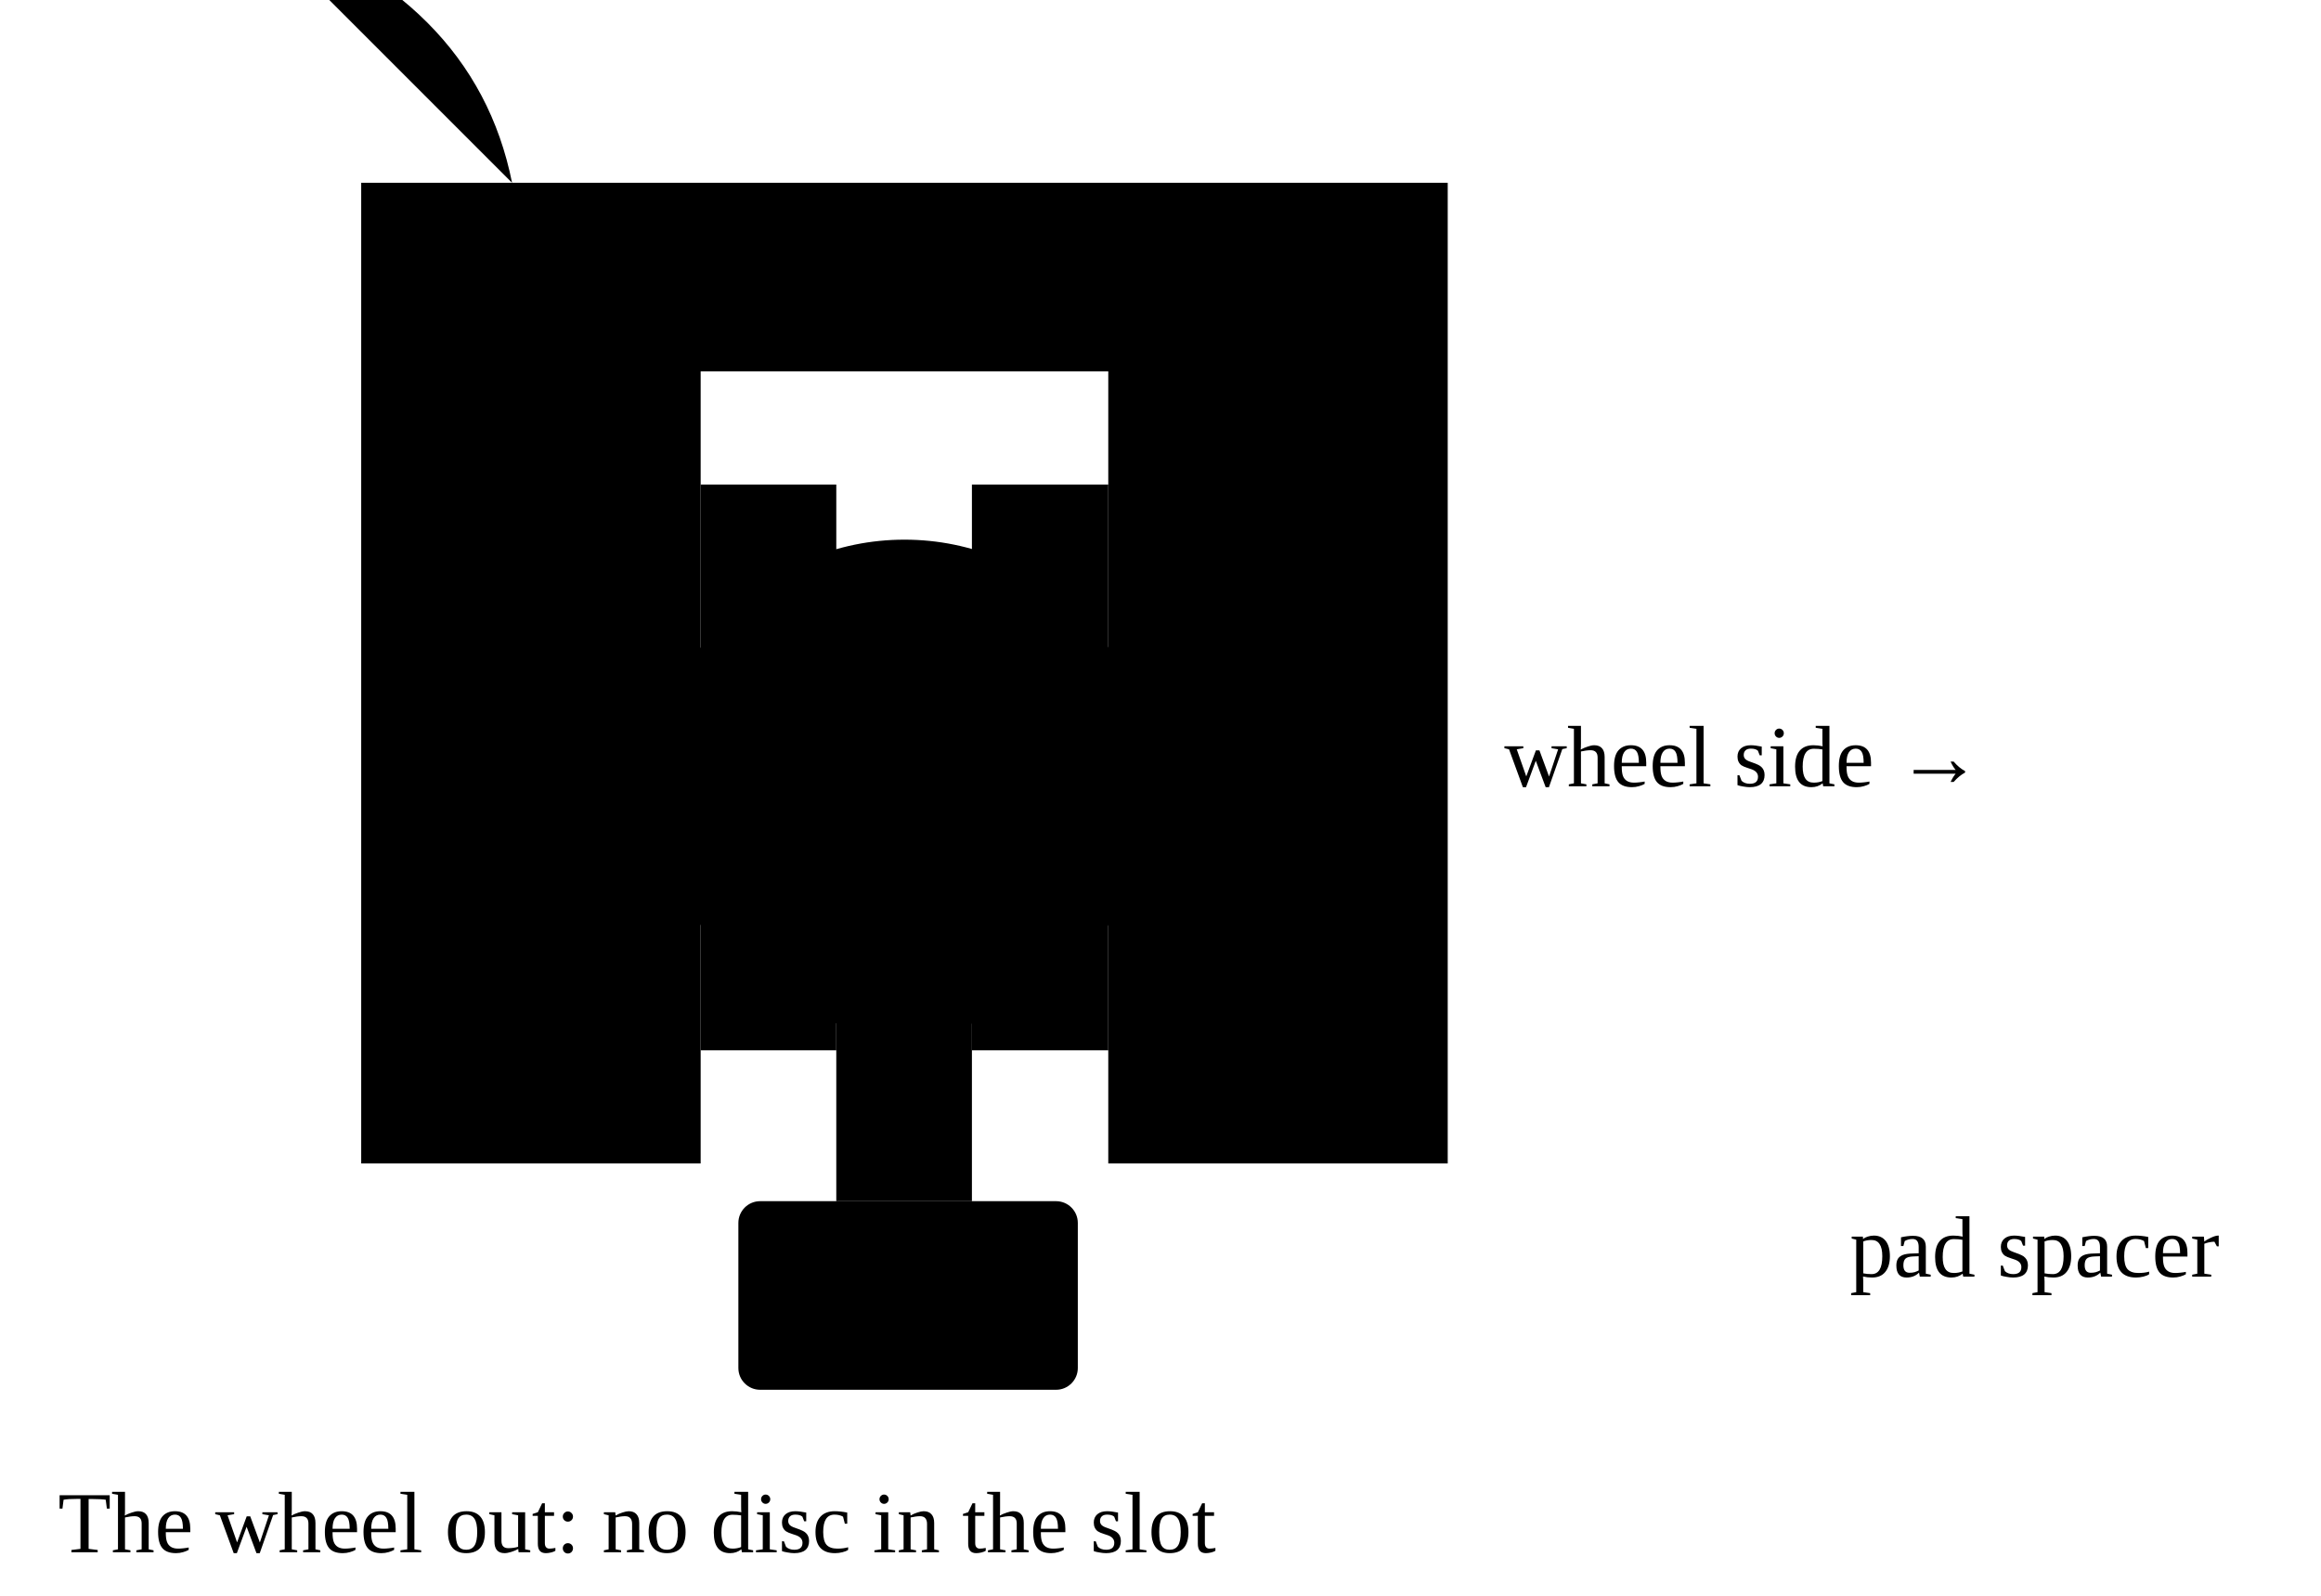
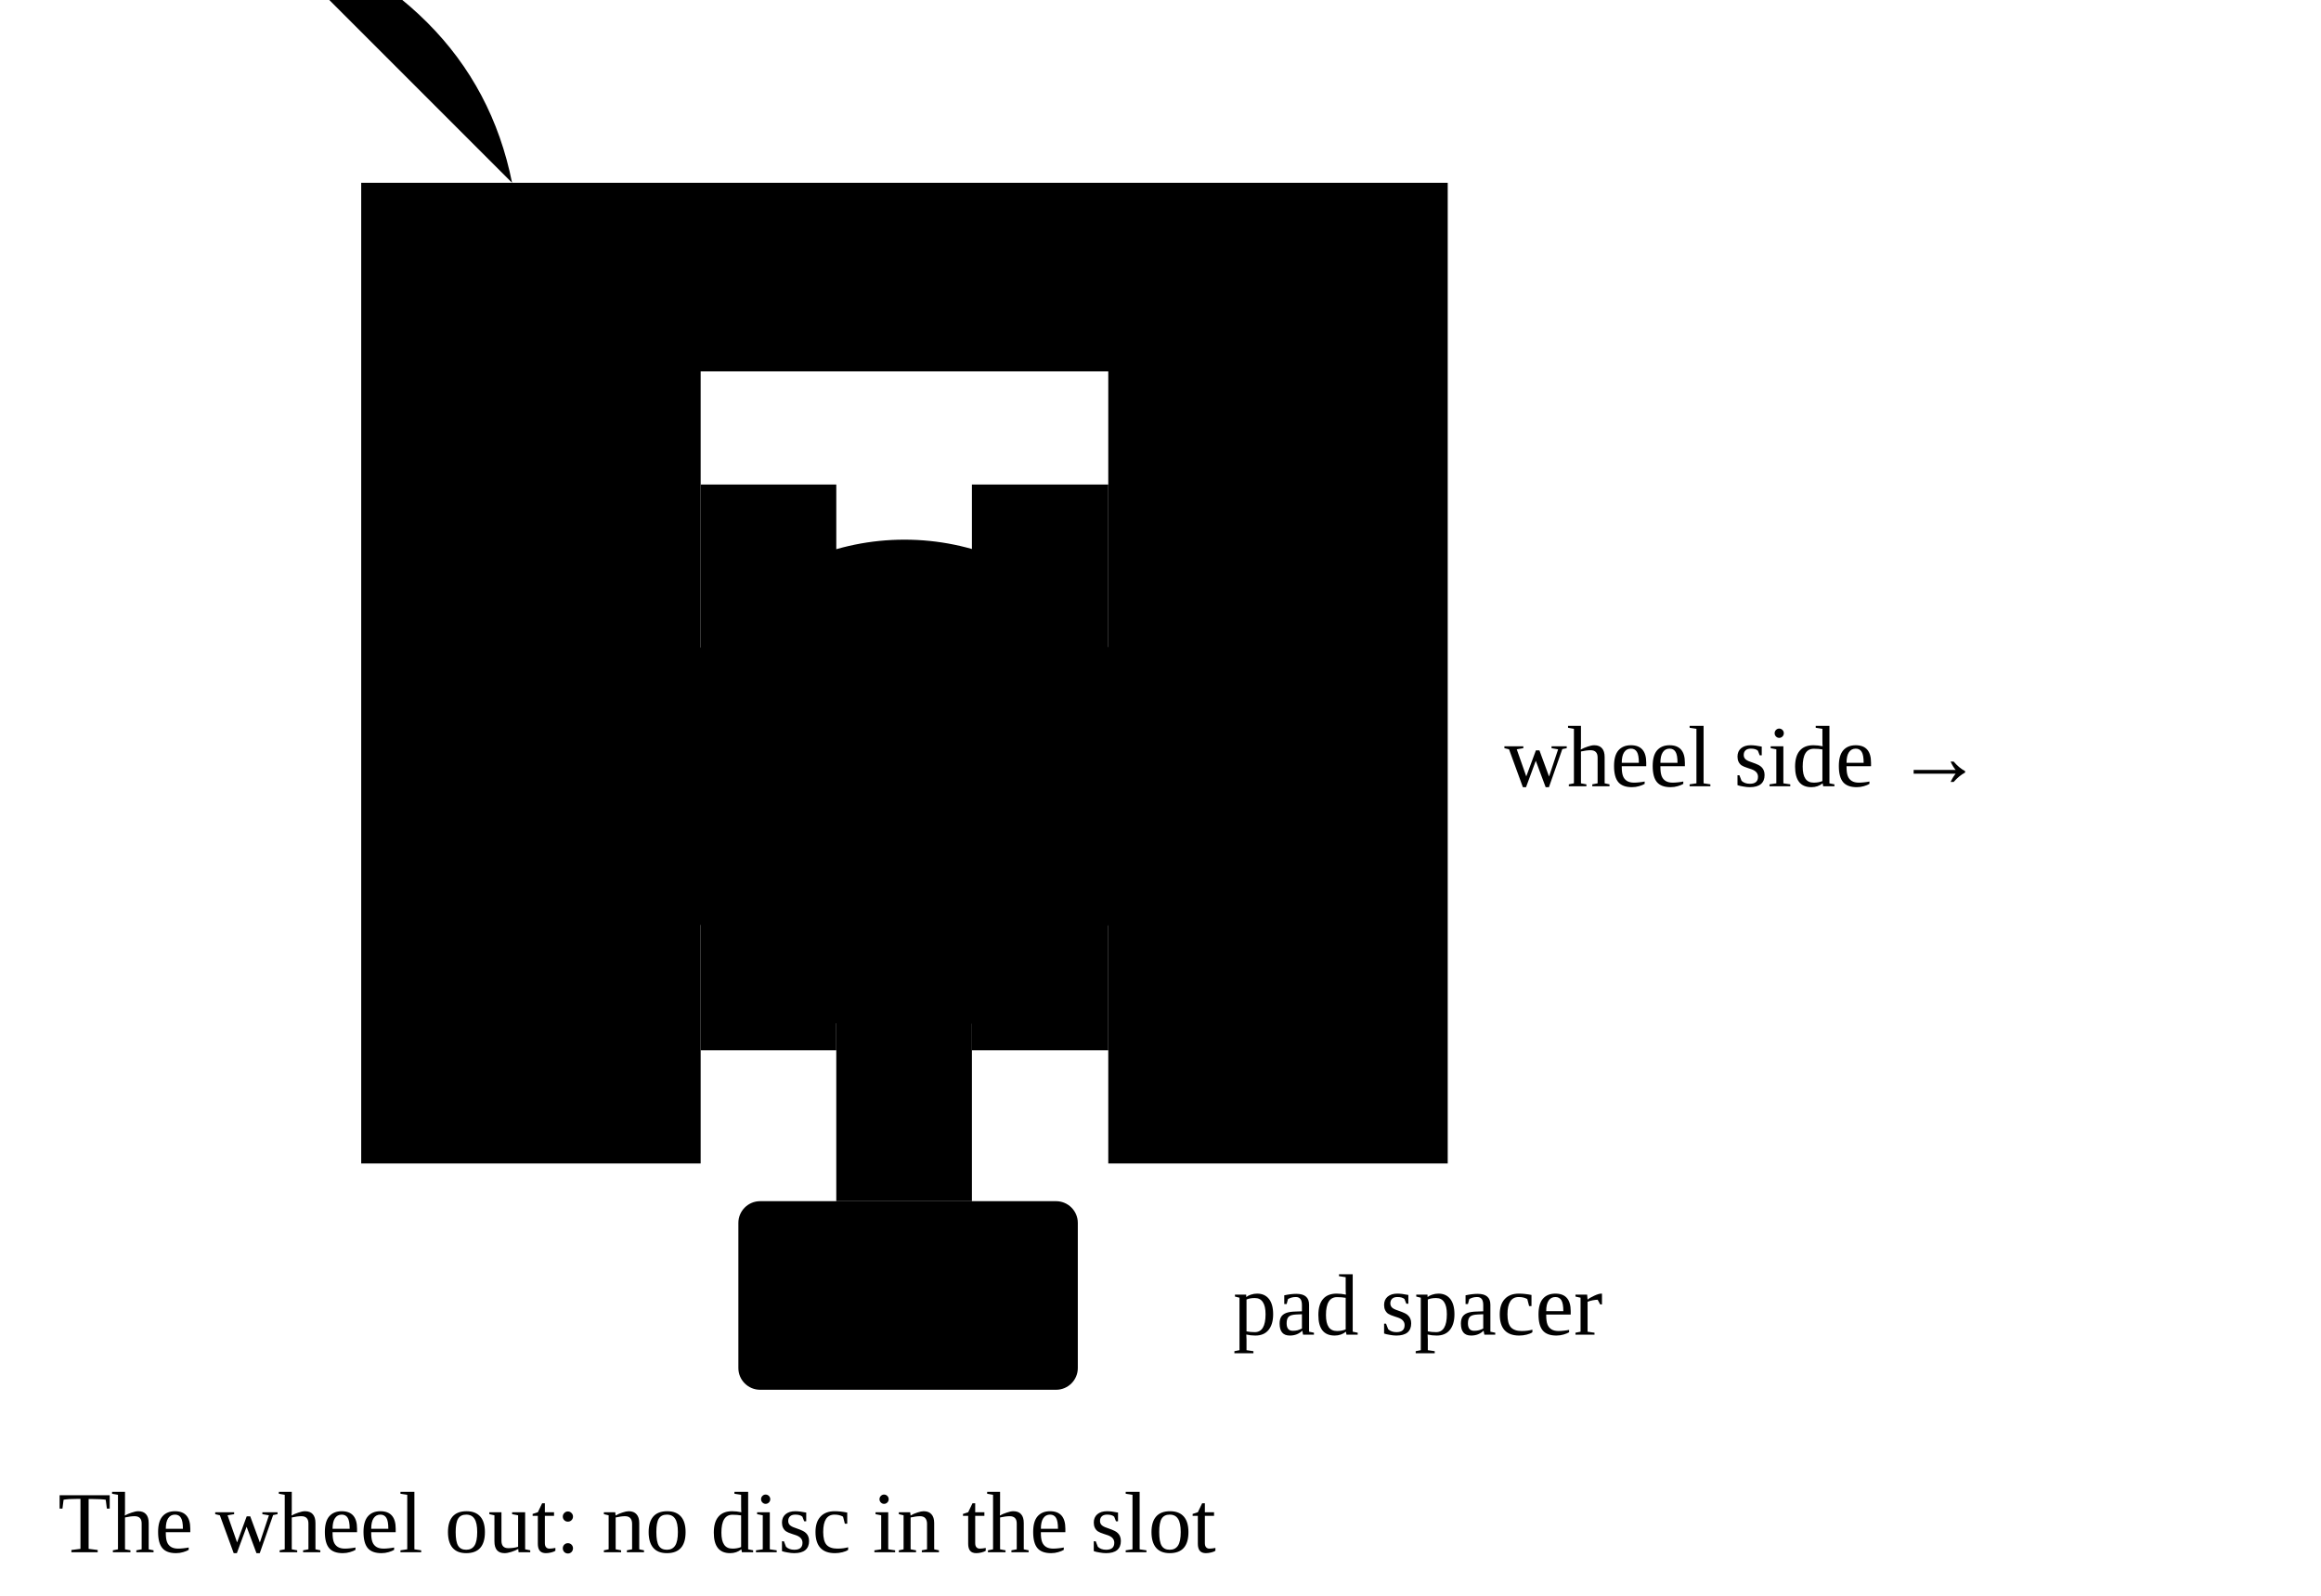
<svg class="cp" viewBox="0 0 320 220">
  <path class="cp-obj" d="M49.8 25.2L199.6 25.2L199.6 160.4L152.8 160.4L152.8 51.2L96.6 51.2L96.6 160.4L49.8 160.4Z" />
  <path class="cp-rubber" d="M96.6 66.8L115.3 66.8L115.3 144.8L96.6 144.8Z" />
  <path class="cp-rubber" d="M134 66.8L152.8 66.8L152.8 144.8L134 144.8Z" />
  <circle class="cp-halo" cx="124.7" cy="108.4" r="34" />
  <path class="cp-hi" d="M115.3 77.2L134 77.2L134 165.6L115.3 165.6Z" />
  <path class="cp-hi" d="M104.8 165.6L145.6 165.6A3 3 0 0 1 148.6 168.6L148.6 188.6A3 3 0 0 1 145.6 191.6L104.8 191.6A3 3 0 0 1 101.8 188.6L101.8 168.6A3 3 0 0 1 104.8 165.6Z" />
  <path class="cp-ctx" style="stroke-width:3" d="M70.6 25.2Q65.4 -0.8 34.2 -11.2" />
-   <path class="cp-thin" d="M223.8 178.6L140.8 178.6" />
-   <text class="cp-th" x="306" y="176" text-anchor="end">pad spacer</text>
+   <path class="cp-thin" d="M167 178.6L140.8 178.6" />
+   <text class="cp-th" x="170" y="184">pad spacer</text>
  <text class="cp-tm" x="8" y="214">The wheel out: no disc in the slot</text>
  <text class="cp-tm" x="207.4" y="108.4">wheel side →</text>
</svg>
